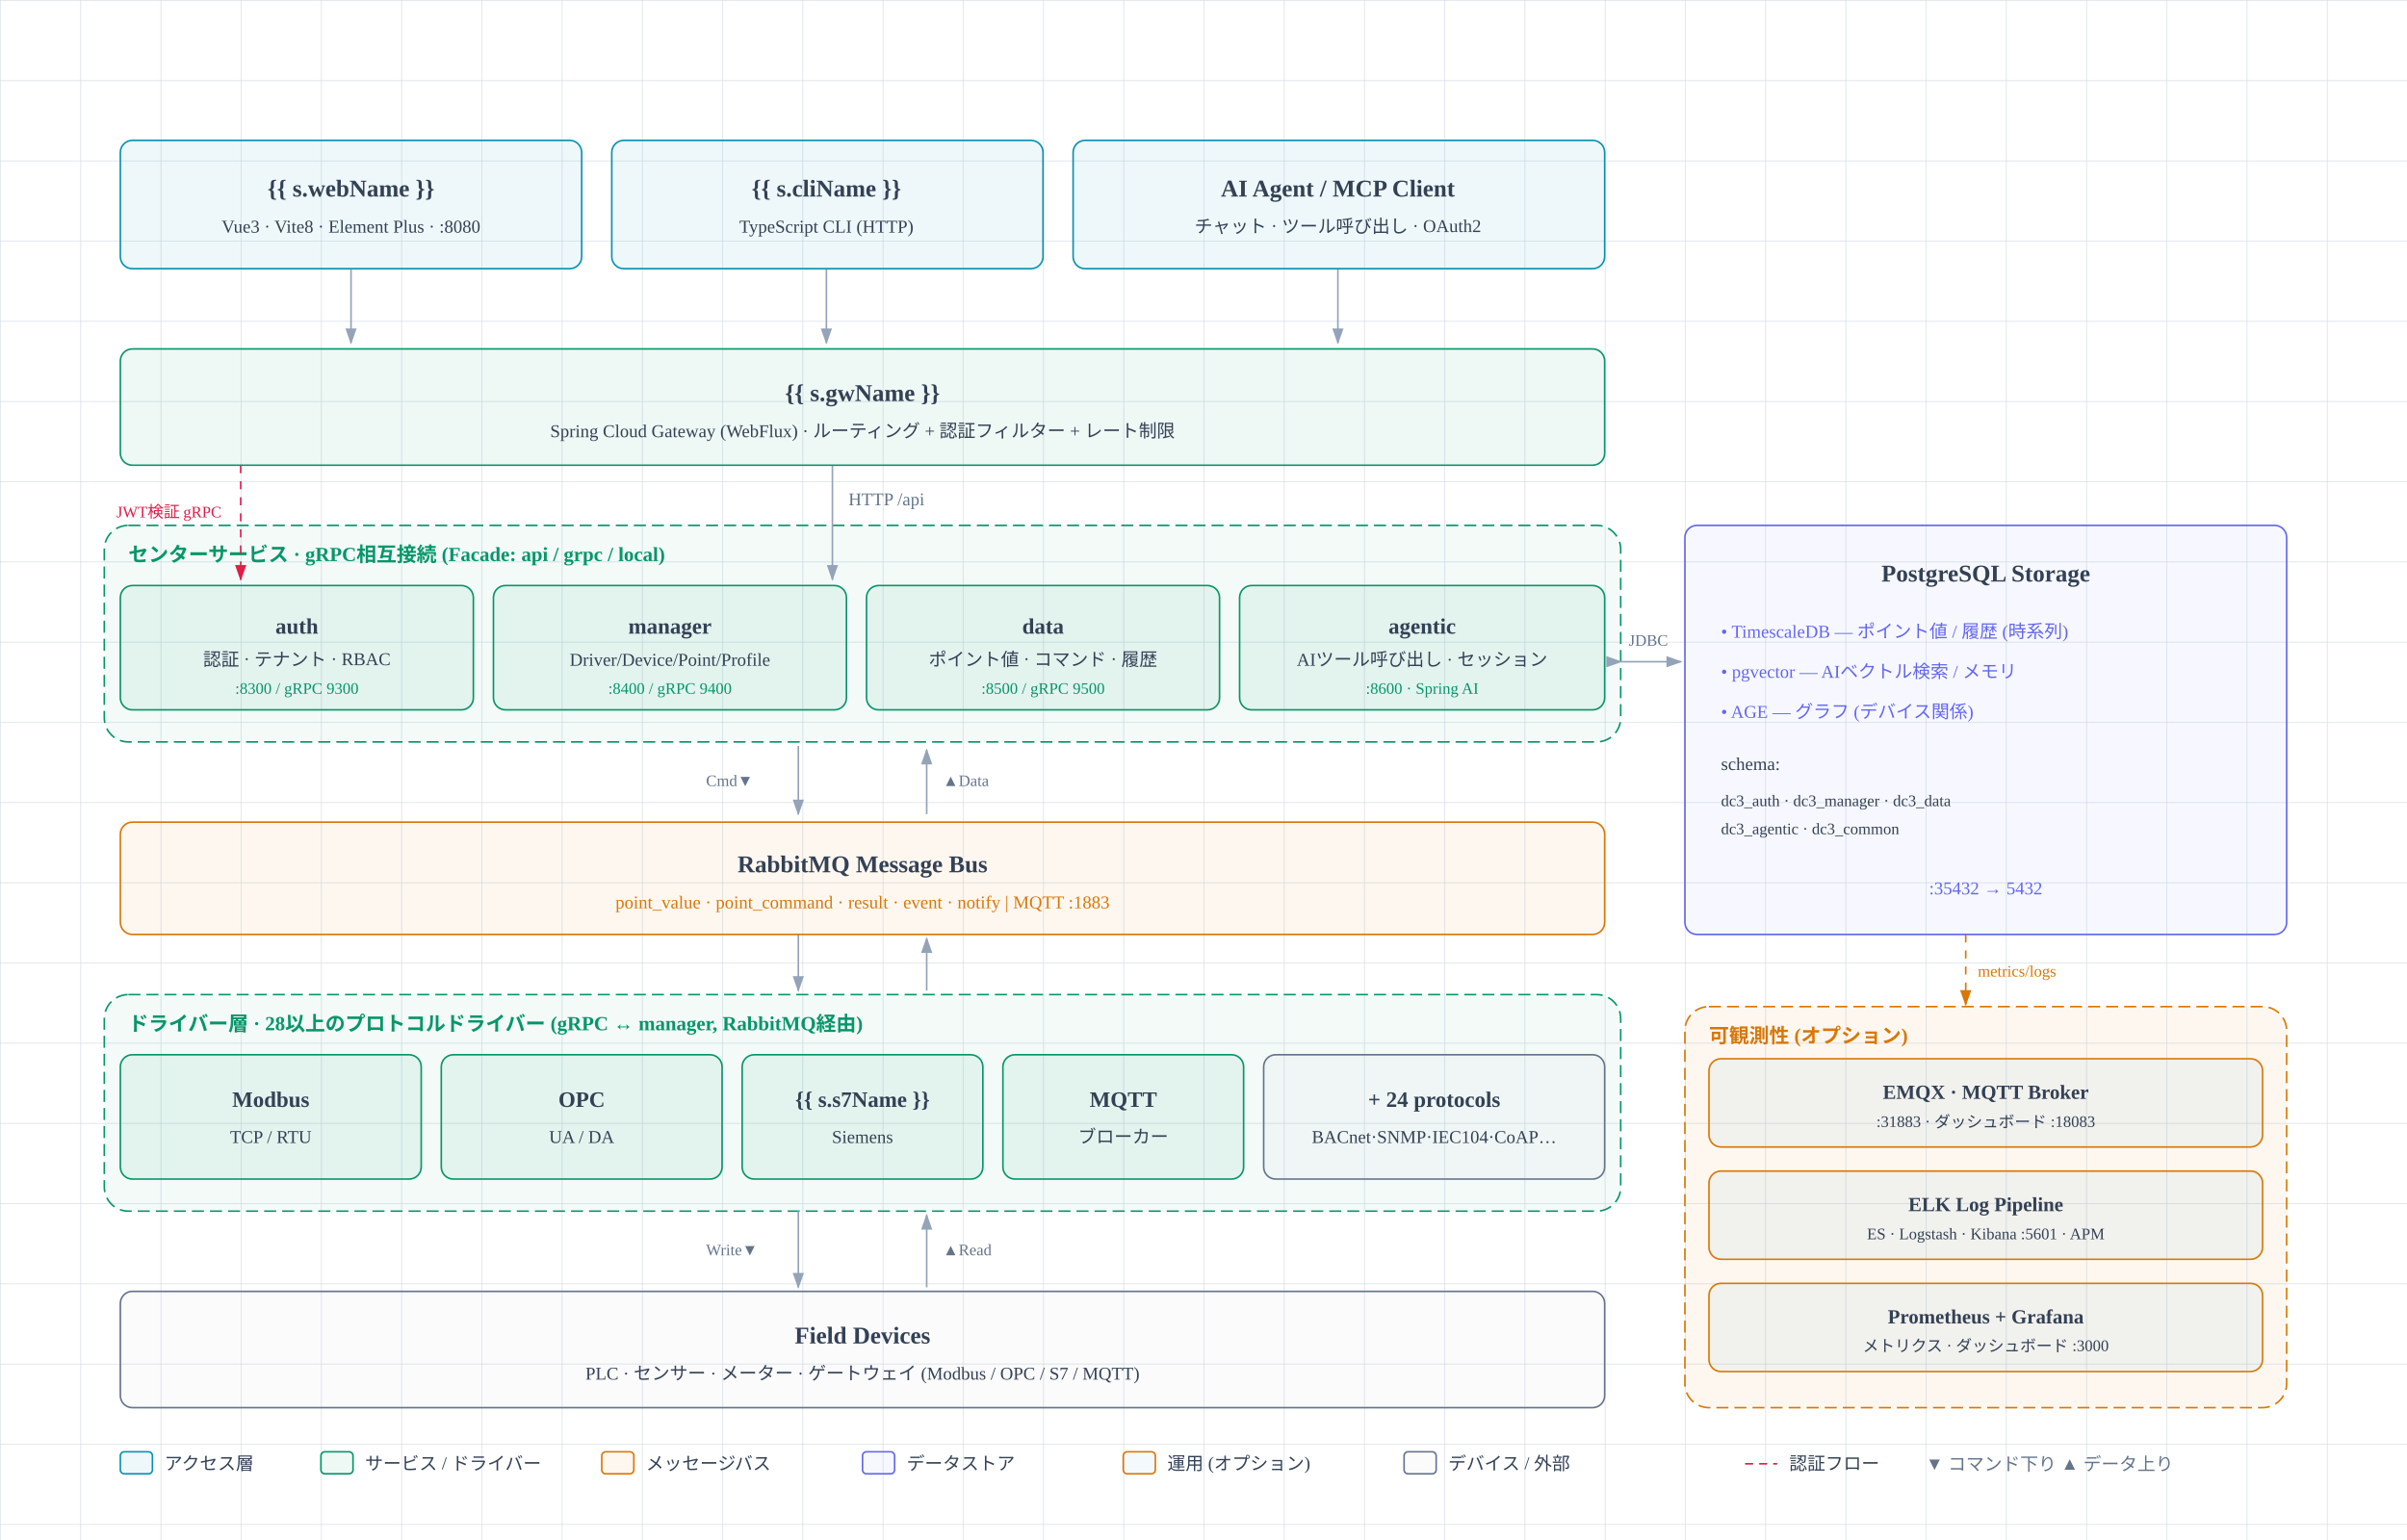
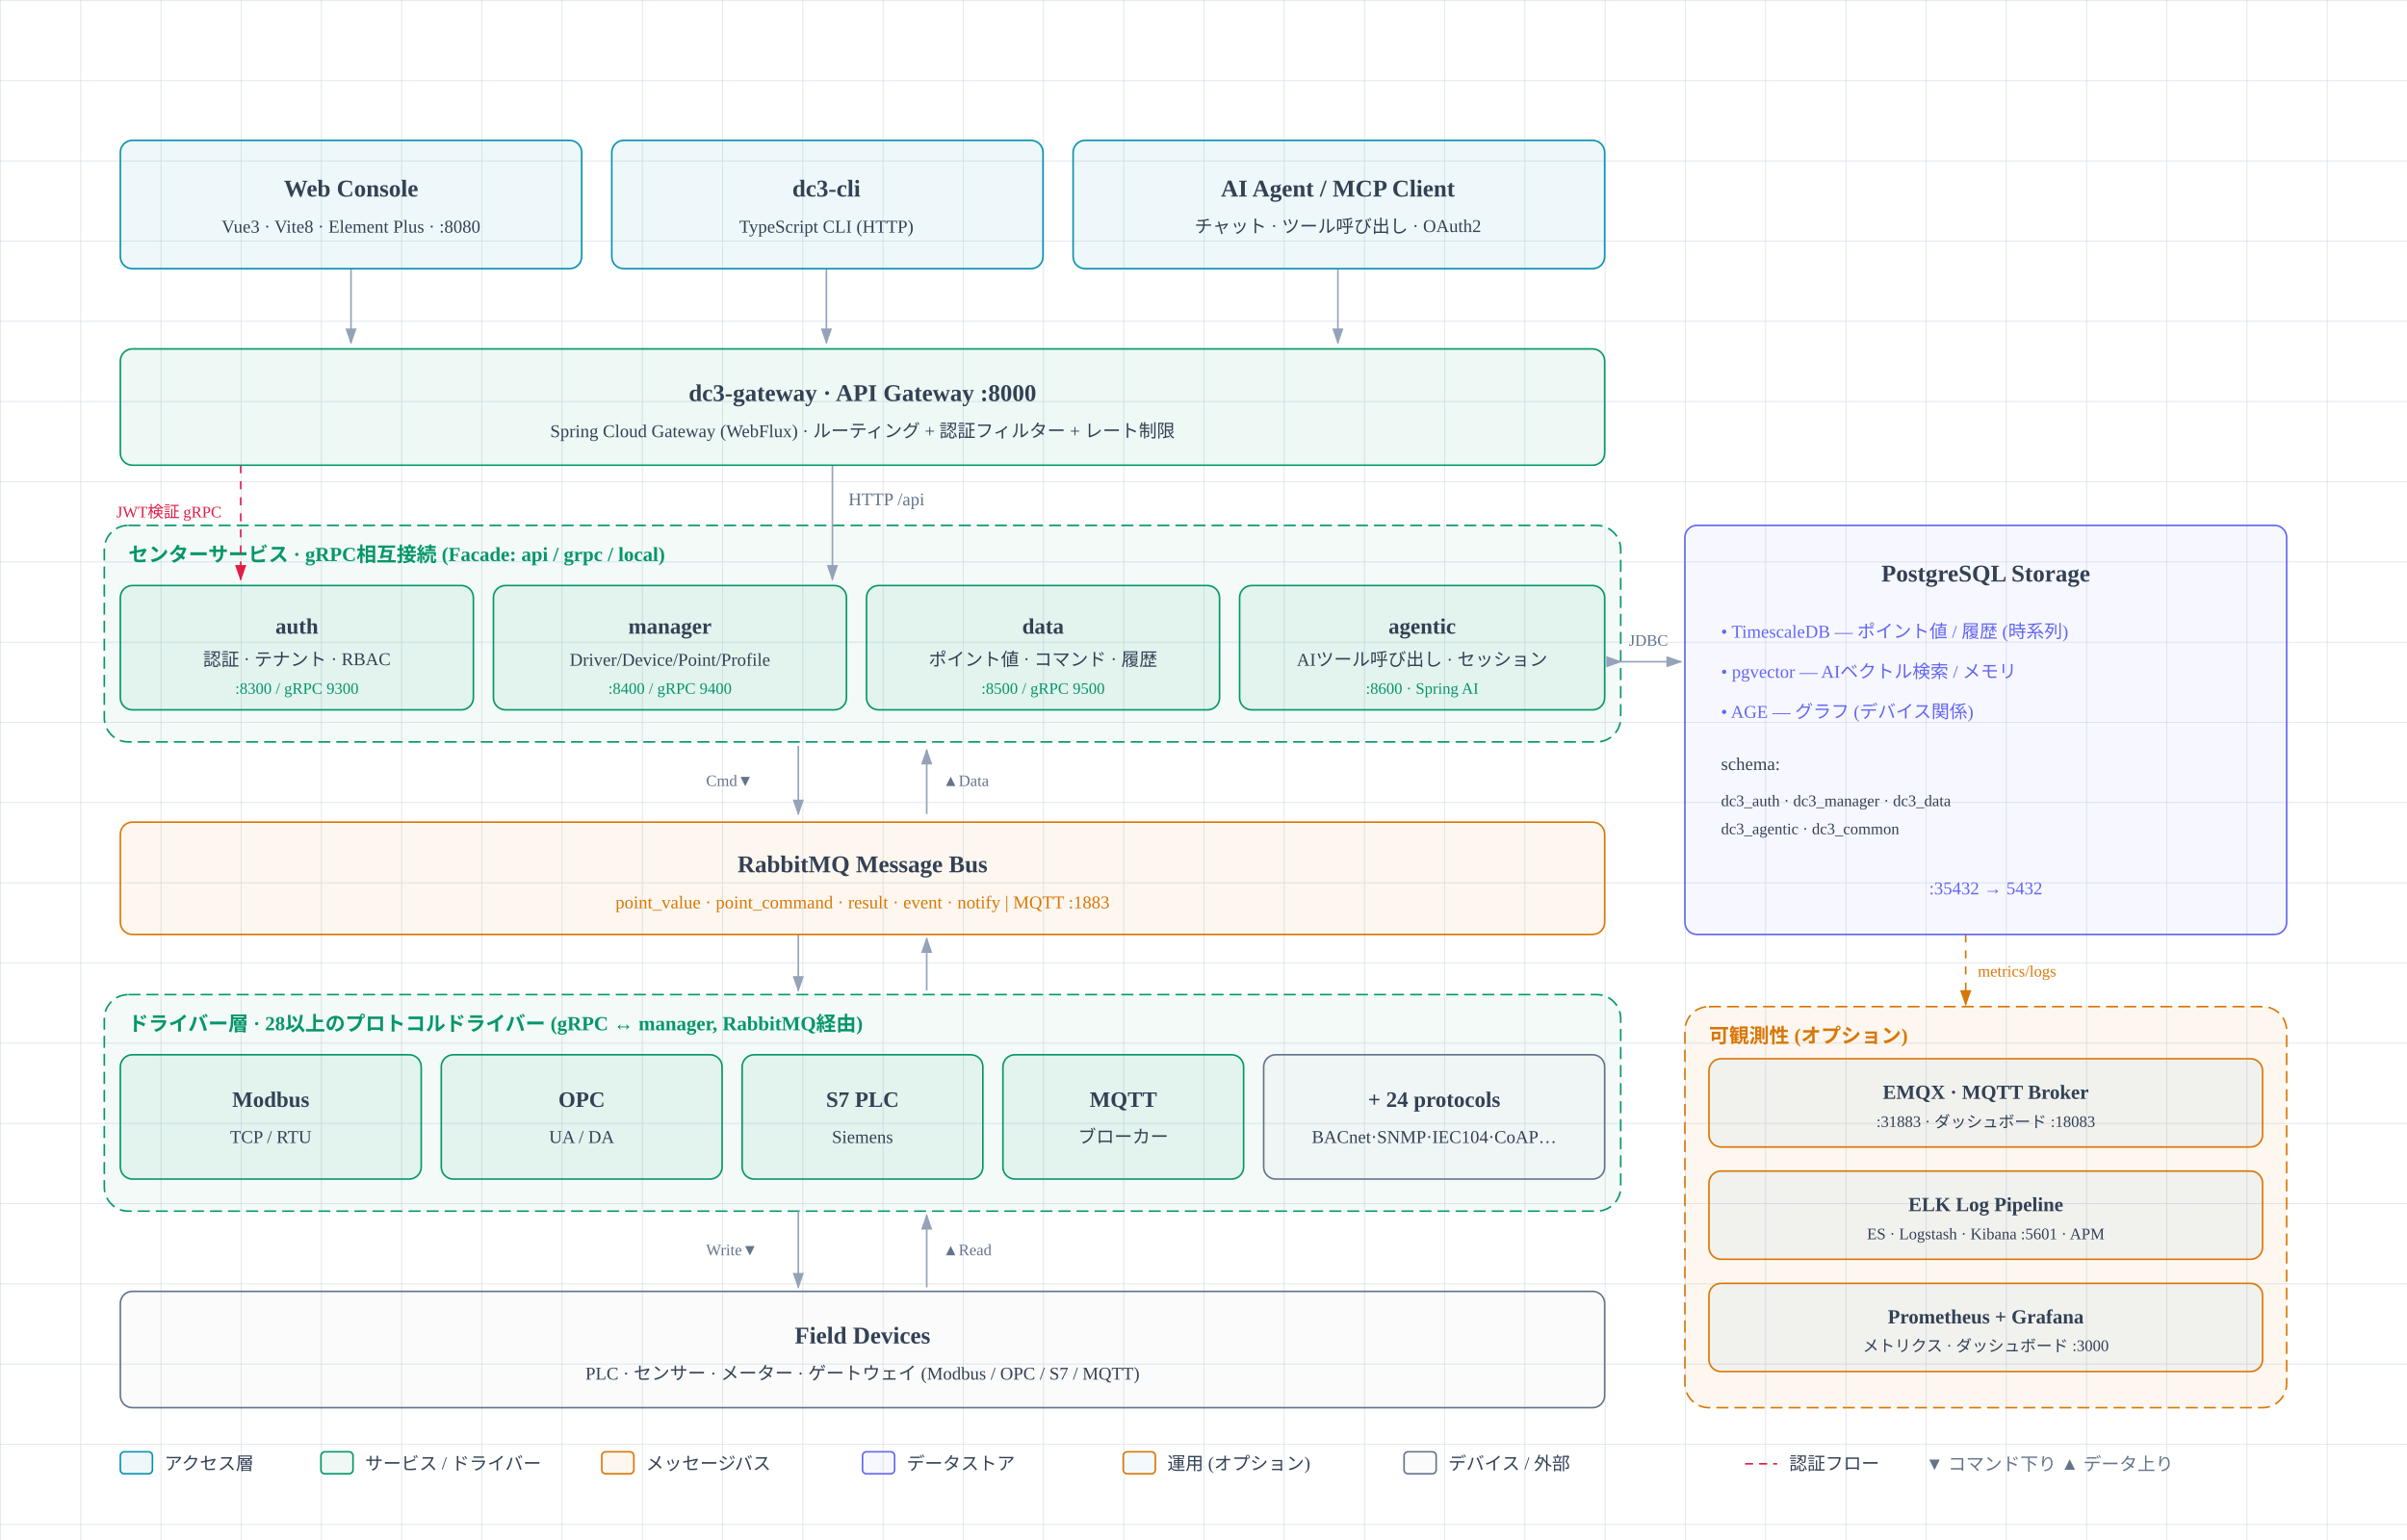
<svg xmlns="http://www.w3.org/2000/svg" aria-label="IoT DC3 Architecture Panorama" role="img" viewBox="0 0 1200 768">
  <defs>
    <marker id="dc3-ah" markerHeight="7" markerWidth="10" orient="auto" refX="9" refY="3.5">
      <polygon fill="#94a3b8" points="0 0, 10 3.5, 0 7" />
    </marker>
    <marker id="dc3-ah-amber" markerHeight="7" markerWidth="10" orient="auto" refX="9" refY="3.5">
      <polygon fill="#d97706" points="0 0, 10 3.5, 0 7" />
    </marker>
    <marker id="dc3-ah-rose" markerHeight="7" markerWidth="10" orient="auto" refX="9" refY="3.5">
      <polygon fill="#e11d48" points="0 0, 10 3.5, 0 7" />
    </marker>
    <pattern id="dc3-grid" height="40" patternUnits="userSpaceOnUse" width="40">
      <path d="M 40 0 L 0 0 0 40" fill="none" stroke="#cbd5e1" stroke-width="0.5" />
    </pattern>
  </defs>
  <rect fill="url(#dc3-grid)" height="100%" width="100%" />
  <rect fill="rgba(5, 150, 105, 0.05)" height="108" rx="12" stroke="#059669" stroke-dasharray="6,3" stroke-width="0.8" width="756" x="52" y="262" />
  <text fill="#059669" font-size="10" font-weight="600" x="64" y="280">センターサービス · gRPC相互接続 (Facade: api / grpc / local)</text>
  <rect fill="rgba(5, 150, 105, 0.05)" height="108" rx="12" stroke="#059669" stroke-dasharray="6,3" stroke-width="0.8" width="756" x="52" y="496" />
  <text fill="#059669" font-size="10" font-weight="600" x="64" y="514">ドライバー層 · 28以上のプロトコルドライバー (gRPC ↔ manager, RabbitMQ経由)</text>
  <rect fill="rgba(217, 119, 6, 0.06)" height="200" rx="12" stroke="#d97706" stroke-dasharray="6,3" stroke-width="0.8" width="300" x="840" y="502" />
  <text fill="#d97706" font-size="10" font-weight="600" x="852" y="520">可観測性 (オプション)</text>
  <line marker-end="url(#dc3-ah)" stroke="#94a3b8" stroke-width="0.8" x1="175" x2="175" y1="134" y2="171" />
  <line marker-end="url(#dc3-ah)" stroke="#94a3b8" stroke-width="0.8" x1="412" x2="412" y1="134" y2="171" />
  <line marker-end="url(#dc3-ah)" stroke="#94a3b8" stroke-width="0.8" x1="667" x2="667" y1="134" y2="171" />
  <line marker-end="url(#dc3-ah)" stroke="#94a3b8" stroke-width="0.8" x1="415" x2="415" y1="232" y2="289" />
  <text fill="#64748b" font-size="9" x="423" y="252">HTTP /api</text>
  <line marker-end="url(#dc3-ah-rose)" stroke="#e11d48" stroke-dasharray="4,4" stroke-width="0.8" x1="120" x2="120" y1="232" y2="289" />
  <text fill="#e11d48" font-size="8" x="58" y="258">JWT検証 gRPC</text>
  <line marker-end="url(#dc3-ah)" stroke="#94a3b8" stroke-width="0.8" x1="398" x2="398" y1="372" y2="406" />
  <text fill="#64748b" font-size="8" x="352" y="392">Cmd▼</text>
  <line marker-end="url(#dc3-ah)" stroke="#94a3b8" stroke-width="0.8" x1="462" x2="462" y1="406" y2="374" />
  <text fill="#64748b" font-size="8" x="470" y="392">▲Data</text>
  <line marker-end="url(#dc3-ah)" stroke="#94a3b8" stroke-width="0.8" x1="398" x2="398" y1="466" y2="494" />
  <line marker-end="url(#dc3-ah)" stroke="#94a3b8" stroke-width="0.8" x1="462" x2="462" y1="494" y2="468" />
  <line marker-end="url(#dc3-ah)" stroke="#94a3b8" stroke-width="0.8" x1="398" x2="398" y1="604" y2="642" />
  <text fill="#64748b" font-size="8" x="352" y="626">Write▼</text>
  <line marker-end="url(#dc3-ah)" stroke="#94a3b8" stroke-width="0.8" x1="462" x2="462" y1="642" y2="606" />
  <text fill="#64748b" font-size="8" x="470" y="626">▲Read</text>
  <line marker-end="url(#dc3-ah)" marker-start="url(#dc3-ah)" stroke="#94a3b8" stroke-width="0.8" x1="808" x2="838" y1="330" y2="330" />
  <text fill="#64748b" font-size="8" x="812" y="322">JDBC</text>
  <line marker-end="url(#dc3-ah-amber)" stroke="#d97706" stroke-dasharray="4,4" stroke-width="0.8" x1="980" x2="980" y1="466" y2="501" />
  <text fill="#d97706" font-size="8" x="986" y="487">metrics/logs</text>
  <rect fill="rgba(8, 145, 178, 0.07)" height="64" rx="6" stroke="#0891b2" stroke-width="0.8" width="230" x="60" y="70" />
-   <text fill="#334155" font-size="12" font-weight="600" text-anchor="middle" x="175" y="98">{{
-           s.webName
-         }}
+   <text fill="#334155" font-size="12" font-weight="600" text-anchor="middle" x="175" y="98">Web Console
      </text>
  <text fill="#334155" font-size="9" text-anchor="middle" x="175" y="116">Vue3 · Vite8 · Element Plus · :8080</text>
  <rect fill="rgba(8, 145, 178, 0.07)" height="64" rx="6" stroke="#0891b2" stroke-width="0.8" width="215" x="305" y="70" />
-   <text fill="#334155" font-size="12" font-weight="600" text-anchor="middle" x="412" y="98">{{
-           s.cliName
-         }}
+   <text fill="#334155" font-size="12" font-weight="600" text-anchor="middle" x="412" y="98">dc3-cli
      </text>
  <text fill="#334155" font-size="9" text-anchor="middle" x="412" y="116">TypeScript CLI (HTTP)</text>
  <rect fill="rgba(8, 145, 178, 0.07)" height="64" rx="6" stroke="#0891b2" stroke-width="0.8" width="265" x="535" y="70" />
  <text fill="#334155" font-size="12" font-weight="600" text-anchor="middle" x="667" y="98">
        AI Agent / MCP Client
      </text>
  <text fill="#334155" font-size="9" text-anchor="middle" x="667" y="116">チャット · ツール呼び出し · OAuth2</text>
  <rect fill="rgba(5, 150, 105, 0.07)" height="58" rx="6" stroke="#059669" stroke-width="0.8" width="740" x="60" y="174" />
-   <text fill="#334155" font-size="12" font-weight="600" text-anchor="middle" x="430" y="200">{{
-           s.gwName
-         }}
+   <text fill="#334155" font-size="12" font-weight="600" text-anchor="middle" x="430" y="200">dc3-gateway · API Gateway  :8000
      </text>
  <text fill="#334155" font-size="9" text-anchor="middle" x="430" y="218">Spring Cloud Gateway (WebFlux) · ルーティング + 認証フィルター + レート制限</text>
  <rect fill="rgba(5, 150, 105, 0.07)" height="62" rx="6" stroke="#059669" stroke-width="0.8" width="176" x="60" y="292" />
  <text fill="#334155" font-size="11" font-weight="600" text-anchor="middle" x="148" y="316">auth</text>
  <text fill="#334155" font-size="9" text-anchor="middle" x="148" y="332">認証 · テナント · RBAC</text>
  <text fill="#059669" font-size="8" text-anchor="middle" x="148" y="346">:8300 / gRPC 9300</text>
  <rect fill="rgba(5, 150, 105, 0.07)" height="62" rx="6" stroke="#059669" stroke-width="0.8" width="176" x="246" y="292" />
  <text fill="#334155" font-size="11" font-weight="600" text-anchor="middle" x="334" y="316">manager
      </text>
  <text fill="#334155" font-size="9" text-anchor="middle" x="334" y="332">Driver/Device/Point/Profile</text>
  <text fill="#059669" font-size="8" text-anchor="middle" x="334" y="346">:8400 / gRPC 9400</text>
  <rect fill="rgba(5, 150, 105, 0.07)" height="62" rx="6" stroke="#059669" stroke-width="0.8" width="176" x="432" y="292" />
  <text fill="#334155" font-size="11" font-weight="600" text-anchor="middle" x="520" y="316">data</text>
  <text fill="#334155" font-size="9" text-anchor="middle" x="520" y="332">ポイント値 · コマンド · 履歴</text>
  <text fill="#059669" font-size="8" text-anchor="middle" x="520" y="346">:8500 / gRPC 9500</text>
  <rect fill="rgba(5, 150, 105, 0.07)" height="62" rx="6" stroke="#059669" stroke-width="0.8" width="182" x="618" y="292" />
  <text fill="#334155" font-size="11" font-weight="600" text-anchor="middle" x="709" y="316">agentic
      </text>
  <text fill="#334155" font-size="9" text-anchor="middle" x="709" y="332">AIツール呼び出し · セッション</text>
  <text fill="#059669" font-size="8" text-anchor="middle" x="709" y="346">:8600 · Spring AI</text>
  <rect fill="rgba(217, 119, 6, 0.06)" height="56" rx="6" stroke="#d97706" stroke-width="0.8" width="740" x="60" y="410" />
  <text fill="#334155" font-size="12" font-weight="600" text-anchor="middle" x="430" y="435">
        RabbitMQ Message Bus
      </text>
  <text fill="#d97706" font-size="9" text-anchor="middle" x="430" y="453">point_value · point_command · result · event · notify    |    MQTT :1883</text>
  <rect fill="rgba(5, 150, 105, 0.07)" height="62" rx="6" stroke="#059669" stroke-width="0.8" width="150" x="60" y="526" />
  <text fill="#334155" font-size="11" font-weight="600" text-anchor="middle" x="135" y="552">Modbus
      </text>
  <text fill="#334155" font-size="9" text-anchor="middle" x="135" y="570">TCP / RTU</text>
  <rect fill="rgba(5, 150, 105, 0.07)" height="62" rx="6" stroke="#059669" stroke-width="0.8" width="140" x="220" y="526" />
  <text fill="#334155" font-size="11" font-weight="600" text-anchor="middle" x="290" y="552">
        OPC
      </text>
  <text fill="#334155" font-size="9" text-anchor="middle" x="290" y="570">UA / DA</text>
  <rect fill="rgba(5, 150, 105, 0.07)" height="62" rx="6" stroke="#059669" stroke-width="0.8" width="120" x="370" y="526" />
-   <text fill="#334155" font-size="11" font-weight="600" text-anchor="middle" x="430" y="552">{{
-           s.s7Name
-         }}
+   <text fill="#334155" font-size="11" font-weight="600" text-anchor="middle" x="430" y="552">S7 PLC
      </text>
  <text fill="#334155" font-size="9" text-anchor="middle" x="430" y="570">Siemens</text>
  <rect fill="rgba(5, 150, 105, 0.07)" height="62" rx="6" stroke="#059669" stroke-width="0.8" width="120" x="500" y="526" />
  <text fill="#334155" font-size="11" font-weight="600" text-anchor="middle" x="560" y="552">
        MQTT
      </text>
  <text fill="#334155" font-size="9" text-anchor="middle" x="560" y="570">ブローカー</text>
  <rect fill="rgba(100, 116, 139, 0.03)" height="62" rx="6" stroke="#64748b" stroke-width="0.8" width="170" x="630" y="526" />
  <text fill="#334155" font-size="11" font-weight="600" text-anchor="middle" x="715" y="552">
        + 24 protocols
      </text>
  <text fill="#334155" font-size="9" text-anchor="middle" x="715" y="570">BACnet·SNMP·IEC104·CoAP…</text>
  <rect fill="rgba(100, 116, 139, 0.03)" height="58" rx="6" stroke="#64748b" stroke-width="0.8" width="740" x="60" y="644" />
  <text fill="#334155" font-size="12" font-weight="600" text-anchor="middle" x="430" y="670">
        Field Devices
      </text>
  <text fill="#334155" font-size="9" text-anchor="middle" x="430" y="688">PLC · センサー · メーター · ゲートウェイ  (Modbus / OPC / S7 / MQTT)</text>
  <rect fill="rgba(99, 102, 241, 0.05)" height="204" rx="6" stroke="#6366f1" stroke-width="0.8" width="300" x="840" y="262" />
  <text fill="#334155" font-size="12" font-weight="600" text-anchor="middle" x="990" y="290">
        PostgreSQL Storage
      </text>
  <text fill="#6366f1" font-size="9" x="858" y="318">• TimescaleDB — ポイント値 / 履歴 (時系列)</text>
  <text fill="#6366f1" font-size="9" x="858" y="338">• pgvector — AIベクトル検索 / メモリ</text>
  <text fill="#6366f1" font-size="9" x="858" y="358">• AGE — グラフ (デバイス関係)</text>
  <text fill="#334155" font-size="9" x="858" y="384">schema:</text>
  <text fill="#334155" font-size="8" x="858" y="402">dc3_auth · dc3_manager · dc3_data</text>
  <text fill="#334155" font-size="8" x="858" y="416">dc3_agentic · dc3_common</text>
  <text fill="#6366f1" font-size="9" text-anchor="middle" x="990" y="446">:35432 → 5432</text>
  <rect fill="rgba(2, 132, 199, 0.05)" height="44" rx="6" stroke="#d97706" stroke-width="0.8" width="276" x="852" y="528" />
  <text fill="#334155" font-size="10" font-weight="600" text-anchor="middle" x="990" y="548">EMQX · MQTT
        Broker
      </text>
  <text fill="#334155" font-size="8" text-anchor="middle" x="990" y="562">:31883 · ダッシュボード :18083</text>
  <rect fill="rgba(2, 132, 199, 0.05)" height="44" rx="6" stroke="#d97706" stroke-width="0.8" width="276" x="852" y="584" />
  <text fill="#334155" font-size="10" font-weight="600" text-anchor="middle" x="990" y="604">
        ELK Log Pipeline
      </text>
  <text fill="#334155" font-size="8" text-anchor="middle" x="990" y="618">ES · Logstash · Kibana :5601 · APM</text>
  <rect fill="rgba(2, 132, 199, 0.05)" height="44" rx="6" stroke="#d97706" stroke-width="0.8" width="276" x="852" y="640" />
  <text fill="#334155" font-size="10" font-weight="600" text-anchor="middle" x="990" y="660">
        Prometheus + Grafana
      </text>
  <text fill="#334155" font-size="8" text-anchor="middle" x="990" y="674">メトリクス · ダッシュボード :3000</text>
  <rect fill="rgba(8, 145, 178, 0.07)" height="11" rx="2" stroke="#0891b2" stroke-width="0.8" width="16" x="60" y="724" />
  <text fill="#334155" font-size="9" x="82" y="733">アクセス層</text>
  <rect fill="rgba(5, 150, 105, 0.07)" height="11" rx="2" stroke="#059669" stroke-width="0.8" width="16" x="160" y="724" />
  <text fill="#334155" font-size="9" x="182" y="733">サービス / ドライバー</text>
  <rect fill="rgba(217, 119, 6, 0.06)" height="11" rx="2" stroke="#d97706" stroke-width="0.8" width="16" x="300" y="724" />
  <text fill="#334155" font-size="9" x="322" y="733">メッセージバス</text>
  <rect fill="rgba(99, 102, 241, 0.05)" height="11" rx="2" stroke="#6366f1" stroke-width="0.8" width="16" x="430" y="724" />
  <text fill="#334155" font-size="9" x="452" y="733">データストア</text>
  <rect fill="rgba(2, 132, 199, 0.05)" height="11" rx="2" stroke="#d97706" stroke-width="0.8" width="16" x="560" y="724" />
  <text fill="#334155" font-size="9" x="582" y="733">運用 (オプション)</text>
  <rect fill="rgba(100, 116, 139, 0.03)" height="11" rx="2" stroke="#64748b" stroke-width="0.8" width="16" x="700" y="724" />
  <text fill="#334155" font-size="9" x="722" y="733">デバイス / 外部</text>
  <line stroke="#e11d48" stroke-dasharray="4,3" stroke-width="0.8" x1="870" x2="886" y1="730" y2="730" />
  <text fill="#334155" font-size="9" x="892" y="733">認証フロー</text>
  <text fill="#64748b" font-size="9" x="960" y="733">▼ コマンド下り   ▲ データ上り</text>
</svg>
